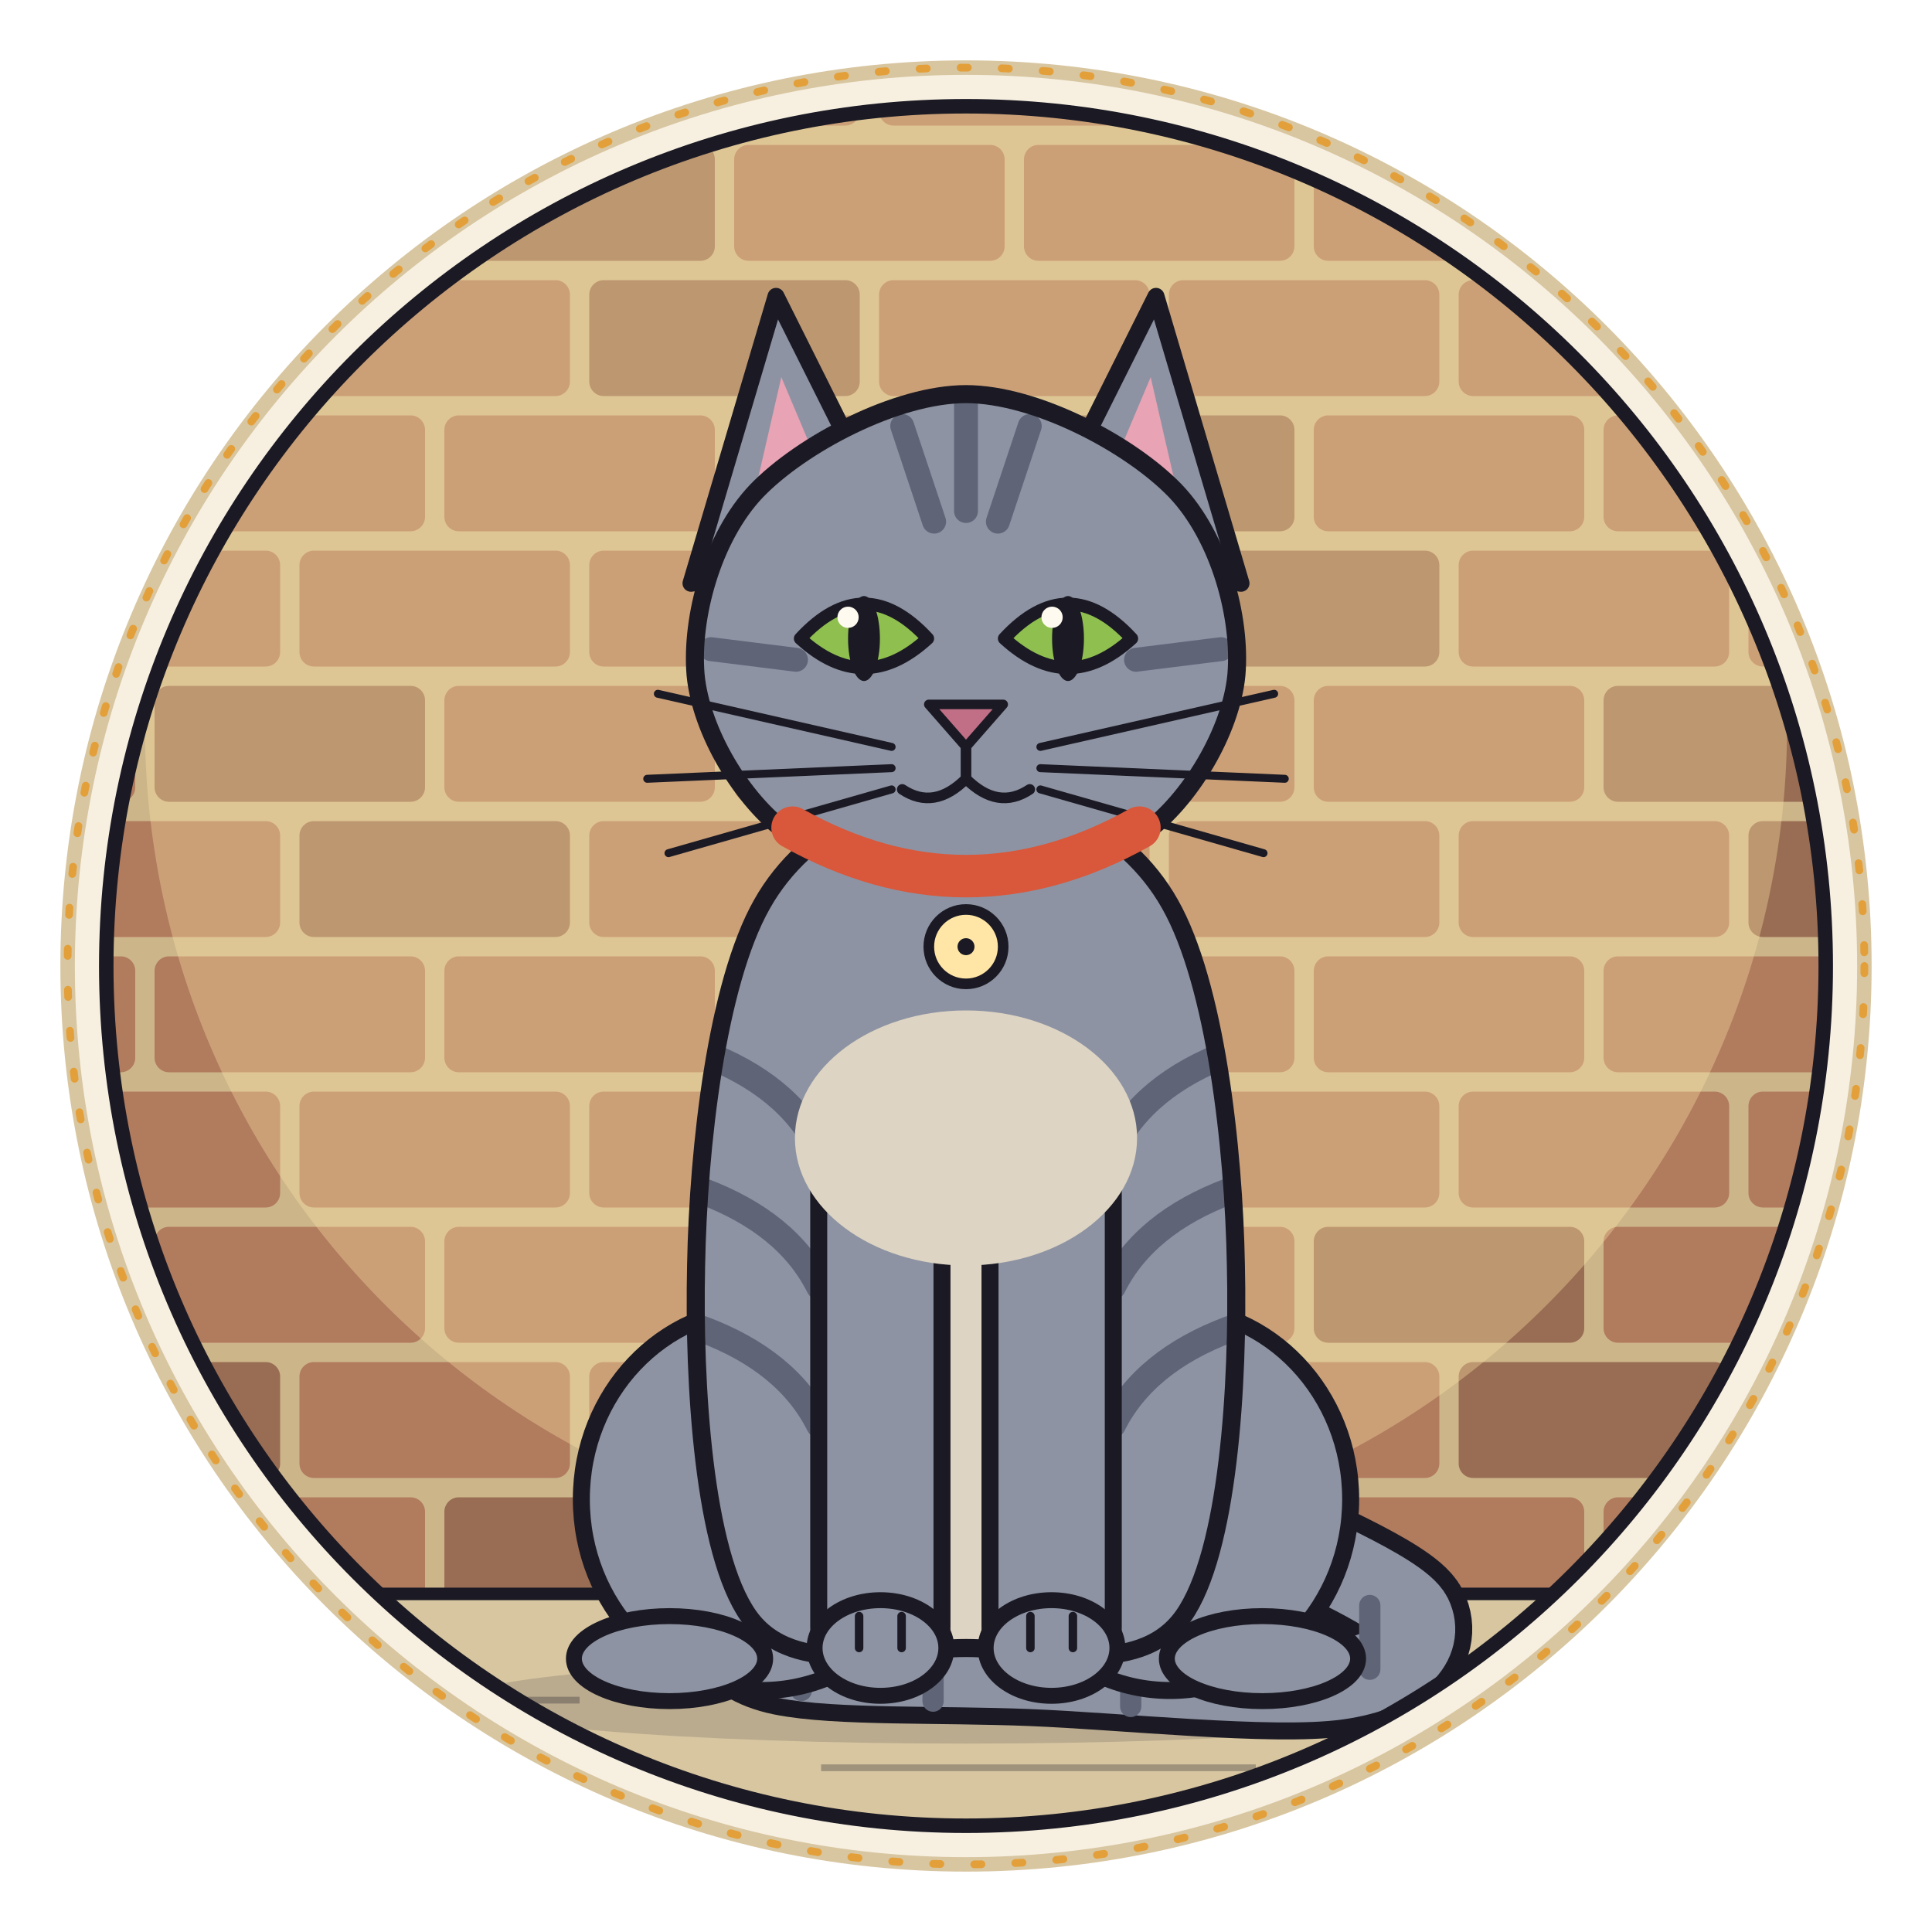
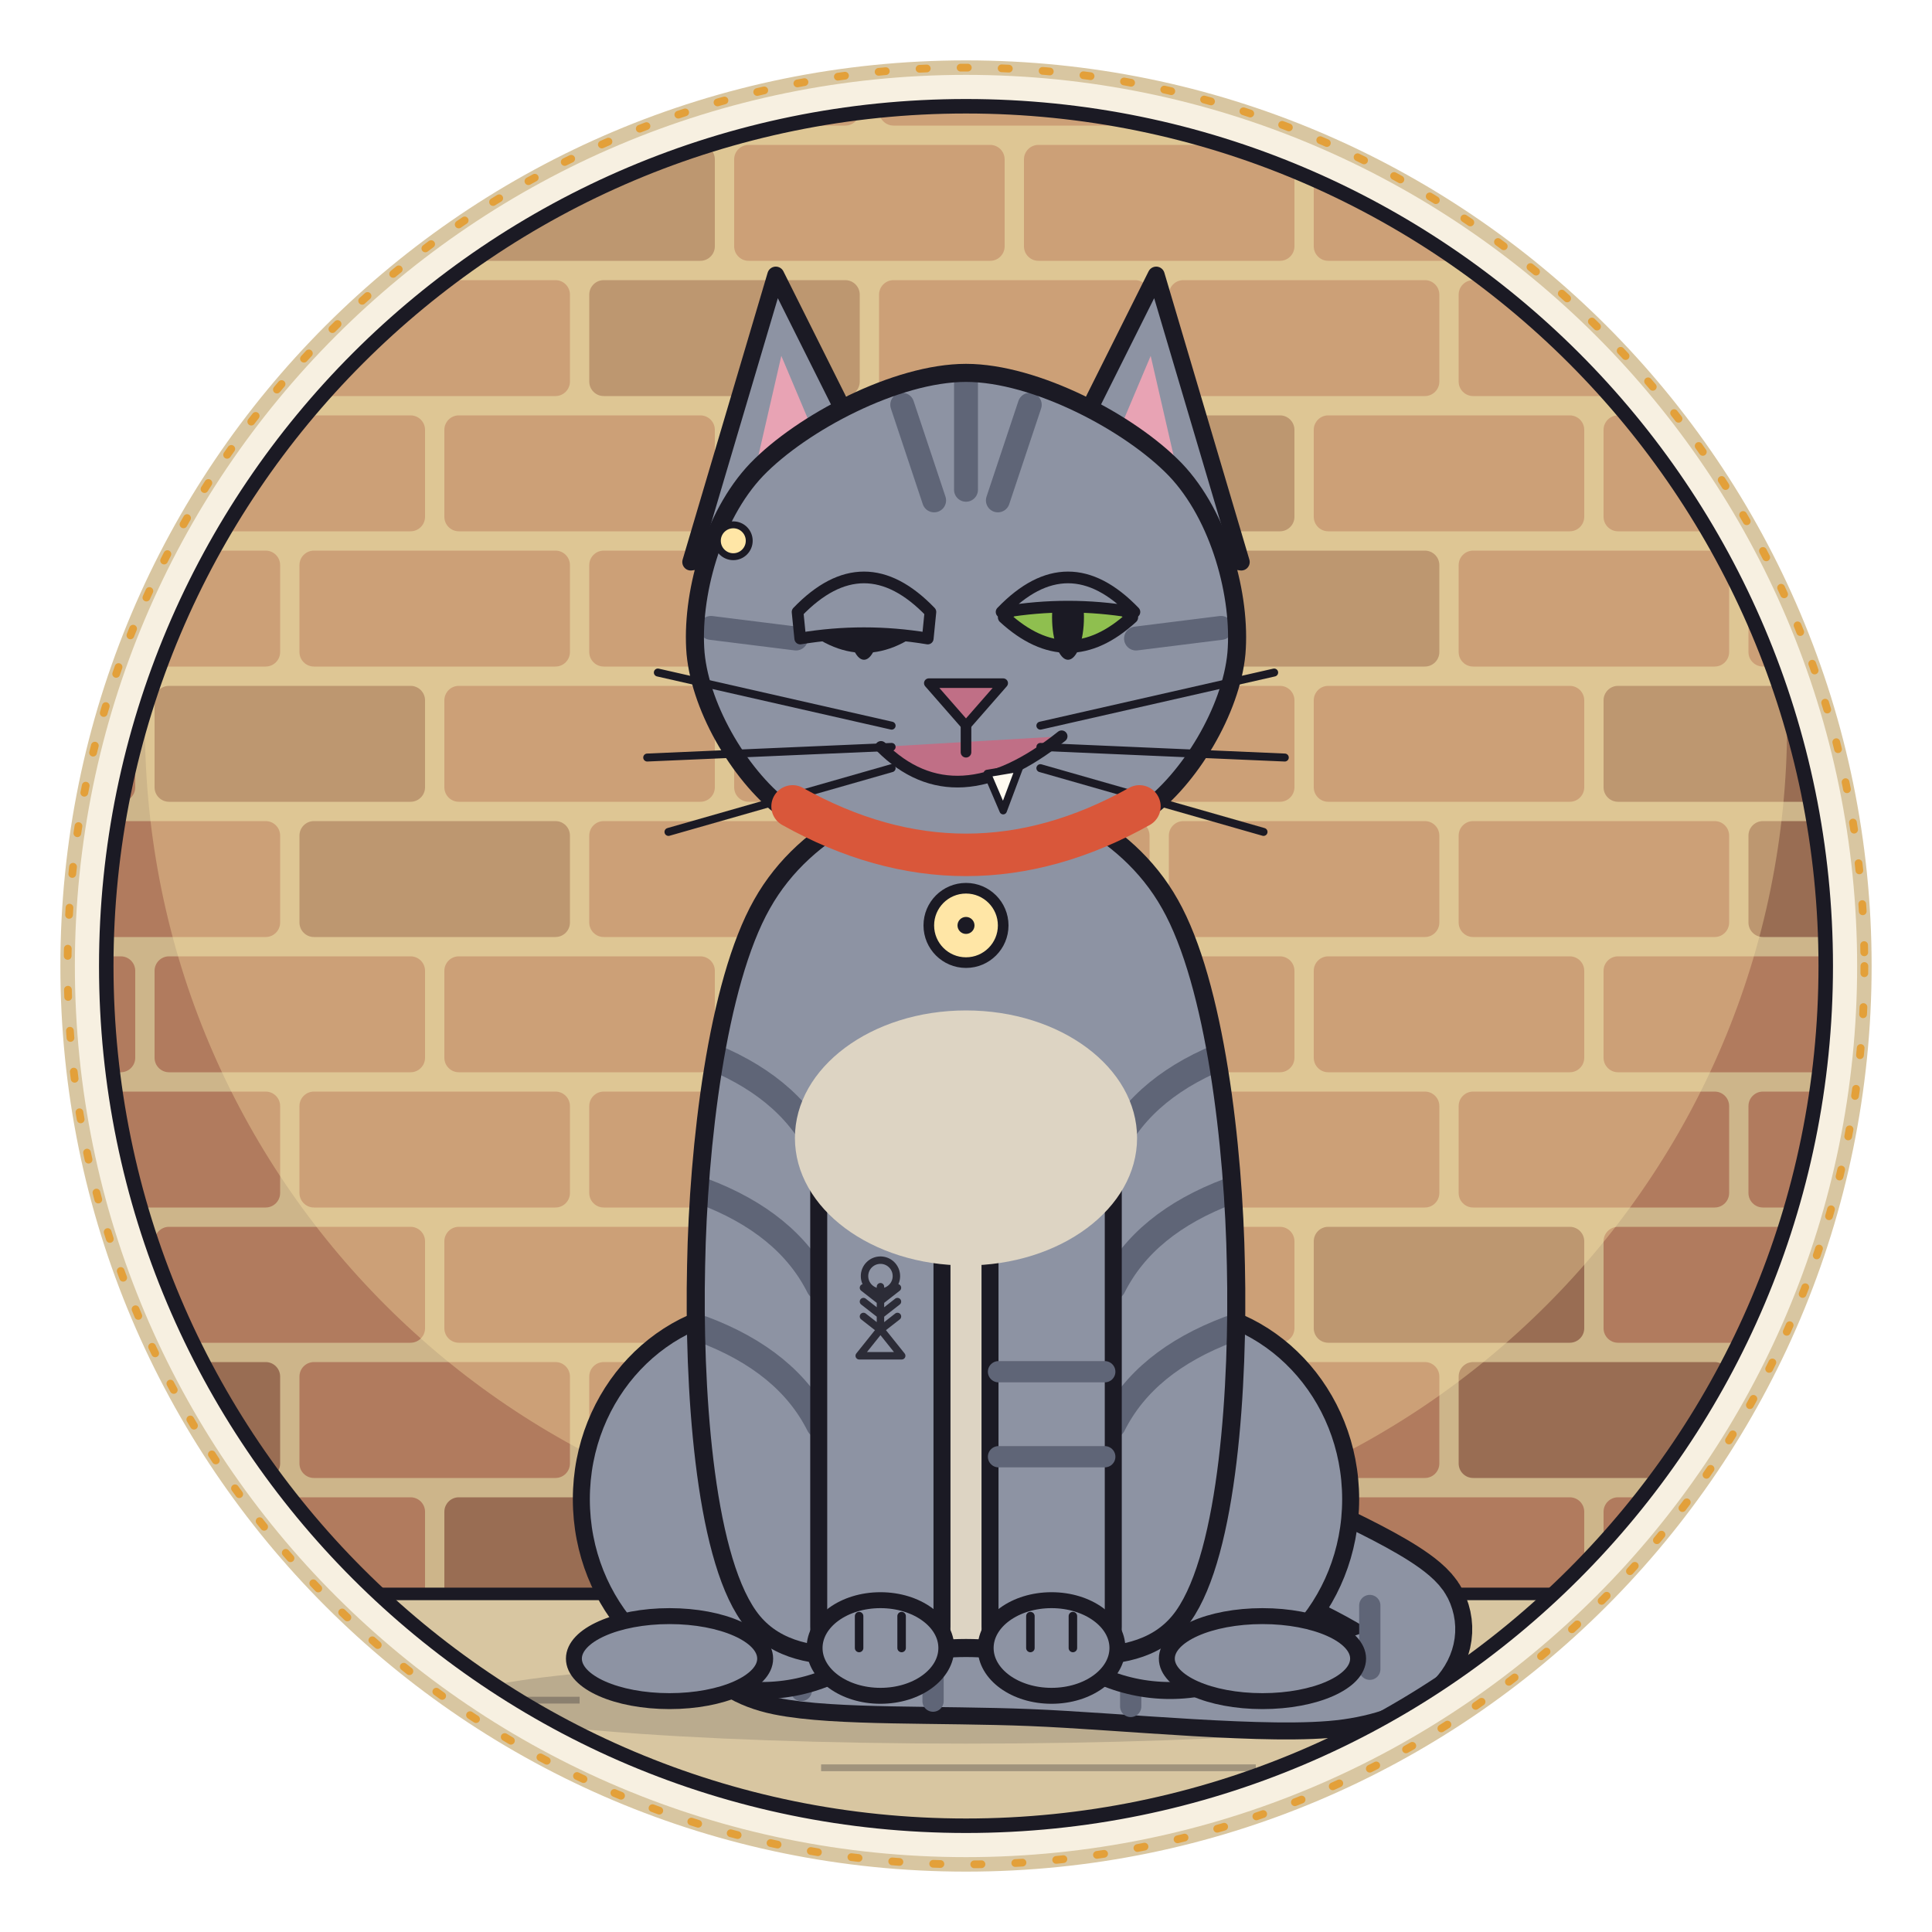
<svg xmlns="http://www.w3.org/2000/svg" viewBox="0 0 400 400" role="img" aria-label="Two-Bin Tilly, sitting">
  <clipPath id="pt-tilly-cam0">
    <circle cx="200" cy="200" r="178" fill="#000" />
  </clipPath>
  <circle cx="200" cy="200" r="186" fill="#f7f0e1" stroke="#d8c6a1" stroke-width="3" />
  <circle cx="200" cy="200" r="178" fill="#efe2c7" stroke="#d8c6a1" stroke-width="2.5" />
  <g clip-path="url(#pt-tilly-cam0)">
    <rect x="0" y="0" width="400" height="330" fill="#cdb58a" />
    <rect x="-58" y="2" width="56" height="24" rx="3" fill="#9b4a3a" opacity="0.55" />
    <rect x="2" y="2" width="56" height="24" rx="3" fill="#6f3127" opacity="0.55" />
    <rect x="62" y="2" width="56" height="24" rx="3" fill="#9b4a3a" opacity="0.55" />
    <rect x="122" y="2" width="56" height="24" rx="3" fill="#9b4a3a" opacity="0.55" />
    <rect x="182" y="2" width="56" height="24" rx="3" fill="#9b4a3a" opacity="0.55" />
    <rect x="242" y="2" width="56" height="24" rx="3" fill="#9b4a3a" opacity="0.55" />
    <rect x="302" y="2" width="56" height="24" rx="3" fill="#6f3127" opacity="0.55" />
    <rect x="362" y="2" width="56" height="24" rx="3" fill="#9b4a3a" opacity="0.55" />
    <rect x="422" y="2" width="56" height="24" rx="3" fill="#9b4a3a" opacity="0.55" />
    <rect x="-28" y="30" width="56" height="24" rx="3" fill="#9b4a3a" opacity="0.55" />
    <rect x="32" y="30" width="56" height="24" rx="3" fill="#9b4a3a" opacity="0.55" />
    <rect x="92" y="30" width="56" height="24" rx="3" fill="#6f3127" opacity="0.55" />
    <rect x="152" y="30" width="56" height="24" rx="3" fill="#9b4a3a" opacity="0.55" />
    <rect x="212" y="30" width="56" height="24" rx="3" fill="#9b4a3a" opacity="0.55" />
    <rect x="272" y="30" width="56" height="24" rx="3" fill="#9b4a3a" opacity="0.55" />
    <rect x="332" y="30" width="56" height="24" rx="3" fill="#9b4a3a" opacity="0.55" />
    <rect x="392" y="30" width="56" height="24" rx="3" fill="#6f3127" opacity="0.55" />
    <rect x="452" y="30" width="56" height="24" rx="3" fill="#9b4a3a" opacity="0.55" />
    <rect x="-58" y="58" width="56" height="24" rx="3" fill="#9b4a3a" opacity="0.55" />
    <rect x="2" y="58" width="56" height="24" rx="3" fill="#9b4a3a" opacity="0.55" />
    <rect x="62" y="58" width="56" height="24" rx="3" fill="#9b4a3a" opacity="0.55" />
    <rect x="122" y="58" width="56" height="24" rx="3" fill="#6f3127" opacity="0.55" />
    <rect x="182" y="58" width="56" height="24" rx="3" fill="#9b4a3a" opacity="0.55" />
    <rect x="242" y="58" width="56" height="24" rx="3" fill="#9b4a3a" opacity="0.55" />
    <rect x="302" y="58" width="56" height="24" rx="3" fill="#9b4a3a" opacity="0.55" />
    <rect x="362" y="58" width="56" height="24" rx="3" fill="#9b4a3a" opacity="0.55" />
    <rect x="422" y="58" width="56" height="24" rx="3" fill="#6f3127" opacity="0.55" />
    <rect x="-28" y="86" width="56" height="24" rx="3" fill="#9b4a3a" opacity="0.55" />
    <rect x="32" y="86" width="56" height="24" rx="3" fill="#9b4a3a" opacity="0.55" />
    <rect x="92" y="86" width="56" height="24" rx="3" fill="#9b4a3a" opacity="0.55" />
    <rect x="152" y="86" width="56" height="24" rx="3" fill="#9b4a3a" opacity="0.55" />
    <rect x="212" y="86" width="56" height="24" rx="3" fill="#6f3127" opacity="0.55" />
    <rect x="272" y="86" width="56" height="24" rx="3" fill="#9b4a3a" opacity="0.55" />
    <rect x="332" y="86" width="56" height="24" rx="3" fill="#9b4a3a" opacity="0.55" />
    <rect x="392" y="86" width="56" height="24" rx="3" fill="#9b4a3a" opacity="0.55" />
    <rect x="452" y="86" width="56" height="24" rx="3" fill="#9b4a3a" opacity="0.55" />
    <rect x="-58" y="114" width="56" height="24" rx="3" fill="#6f3127" opacity="0.55" />
    <rect x="2" y="114" width="56" height="24" rx="3" fill="#9b4a3a" opacity="0.55" />
    <rect x="62" y="114" width="56" height="24" rx="3" fill="#9b4a3a" opacity="0.55" />
    <rect x="122" y="114" width="56" height="24" rx="3" fill="#9b4a3a" opacity="0.55" />
    <rect x="182" y="114" width="56" height="24" rx="3" fill="#9b4a3a" opacity="0.55" />
    <rect x="242" y="114" width="56" height="24" rx="3" fill="#6f3127" opacity="0.55" />
    <rect x="302" y="114" width="56" height="24" rx="3" fill="#9b4a3a" opacity="0.55" />
    <rect x="362" y="114" width="56" height="24" rx="3" fill="#9b4a3a" opacity="0.55" />
    <rect x="422" y="114" width="56" height="24" rx="3" fill="#9b4a3a" opacity="0.55" />
    <rect x="-28" y="142" width="56" height="24" rx="3" fill="#9b4a3a" opacity="0.55" />
    <rect x="32" y="142" width="56" height="24" rx="3" fill="#6f3127" opacity="0.55" />
    <rect x="92" y="142" width="56" height="24" rx="3" fill="#9b4a3a" opacity="0.55" />
    <rect x="152" y="142" width="56" height="24" rx="3" fill="#9b4a3a" opacity="0.55" />
    <rect x="212" y="142" width="56" height="24" rx="3" fill="#9b4a3a" opacity="0.55" />
    <rect x="272" y="142" width="56" height="24" rx="3" fill="#9b4a3a" opacity="0.55" />
    <rect x="332" y="142" width="56" height="24" rx="3" fill="#6f3127" opacity="0.55" />
    <rect x="392" y="142" width="56" height="24" rx="3" fill="#9b4a3a" opacity="0.55" />
    <rect x="452" y="142" width="56" height="24" rx="3" fill="#9b4a3a" opacity="0.55" />
    <rect x="-58" y="170" width="56" height="24" rx="3" fill="#9b4a3a" opacity="0.55" />
    <rect x="2" y="170" width="56" height="24" rx="3" fill="#9b4a3a" opacity="0.55" />
    <rect x="62" y="170" width="56" height="24" rx="3" fill="#6f3127" opacity="0.55" />
    <rect x="122" y="170" width="56" height="24" rx="3" fill="#9b4a3a" opacity="0.55" />
    <rect x="182" y="170" width="56" height="24" rx="3" fill="#9b4a3a" opacity="0.55" />
    <rect x="242" y="170" width="56" height="24" rx="3" fill="#9b4a3a" opacity="0.55" />
    <rect x="302" y="170" width="56" height="24" rx="3" fill="#9b4a3a" opacity="0.55" />
    <rect x="362" y="170" width="56" height="24" rx="3" fill="#6f3127" opacity="0.55" />
    <rect x="422" y="170" width="56" height="24" rx="3" fill="#9b4a3a" opacity="0.55" />
    <rect x="-28" y="198" width="56" height="24" rx="3" fill="#9b4a3a" opacity="0.55" />
    <rect x="32" y="198" width="56" height="24" rx="3" fill="#9b4a3a" opacity="0.55" />
    <rect x="92" y="198" width="56" height="24" rx="3" fill="#9b4a3a" opacity="0.55" />
    <rect x="152" y="198" width="56" height="24" rx="3" fill="#6f3127" opacity="0.55" />
    <rect x="212" y="198" width="56" height="24" rx="3" fill="#9b4a3a" opacity="0.55" />
    <rect x="272" y="198" width="56" height="24" rx="3" fill="#9b4a3a" opacity="0.55" />
    <rect x="332" y="198" width="56" height="24" rx="3" fill="#9b4a3a" opacity="0.55" />
    <rect x="392" y="198" width="56" height="24" rx="3" fill="#9b4a3a" opacity="0.55" />
    <rect x="452" y="198" width="56" height="24" rx="3" fill="#6f3127" opacity="0.55" />
    <rect x="-58" y="226" width="56" height="24" rx="3" fill="#9b4a3a" opacity="0.55" />
    <rect x="2" y="226" width="56" height="24" rx="3" fill="#9b4a3a" opacity="0.55" />
    <rect x="62" y="226" width="56" height="24" rx="3" fill="#9b4a3a" opacity="0.55" />
    <rect x="122" y="226" width="56" height="24" rx="3" fill="#9b4a3a" opacity="0.55" />
    <rect x="182" y="226" width="56" height="24" rx="3" fill="#6f3127" opacity="0.55" />
    <rect x="242" y="226" width="56" height="24" rx="3" fill="#9b4a3a" opacity="0.55" />
    <rect x="302" y="226" width="56" height="24" rx="3" fill="#9b4a3a" opacity="0.55" />
    <rect x="362" y="226" width="56" height="24" rx="3" fill="#9b4a3a" opacity="0.55" />
    <rect x="422" y="226" width="56" height="24" rx="3" fill="#9b4a3a" opacity="0.55" />
    <rect x="-28" y="254" width="56" height="24" rx="3" fill="#6f3127" opacity="0.55" />
    <rect x="32" y="254" width="56" height="24" rx="3" fill="#9b4a3a" opacity="0.55" />
    <rect x="92" y="254" width="56" height="24" rx="3" fill="#9b4a3a" opacity="0.55" />
    <rect x="152" y="254" width="56" height="24" rx="3" fill="#9b4a3a" opacity="0.55" />
    <rect x="212" y="254" width="56" height="24" rx="3" fill="#9b4a3a" opacity="0.55" />
    <rect x="272" y="254" width="56" height="24" rx="3" fill="#6f3127" opacity="0.55" />
    <rect x="332" y="254" width="56" height="24" rx="3" fill="#9b4a3a" opacity="0.55" />
    <rect x="392" y="254" width="56" height="24" rx="3" fill="#9b4a3a" opacity="0.55" />
    <rect x="452" y="254" width="56" height="24" rx="3" fill="#9b4a3a" opacity="0.55" />
    <rect x="-58" y="282" width="56" height="24" rx="3" fill="#9b4a3a" opacity="0.55" />
    <rect x="2" y="282" width="56" height="24" rx="3" fill="#6f3127" opacity="0.55" />
    <rect x="62" y="282" width="56" height="24" rx="3" fill="#9b4a3a" opacity="0.55" />
    <rect x="122" y="282" width="56" height="24" rx="3" fill="#9b4a3a" opacity="0.55" />
    <rect x="182" y="282" width="56" height="24" rx="3" fill="#9b4a3a" opacity="0.55" />
    <rect x="242" y="282" width="56" height="24" rx="3" fill="#9b4a3a" opacity="0.55" />
    <rect x="302" y="282" width="56" height="24" rx="3" fill="#6f3127" opacity="0.55" />
    <rect x="362" y="282" width="56" height="24" rx="3" fill="#9b4a3a" opacity="0.55" />
    <rect x="422" y="282" width="56" height="24" rx="3" fill="#9b4a3a" opacity="0.55" />
    <rect x="-28" y="310" width="56" height="24" rx="3" fill="#9b4a3a" opacity="0.55" />
    <rect x="32" y="310" width="56" height="24" rx="3" fill="#9b4a3a" opacity="0.55" />
    <rect x="92" y="310" width="56" height="24" rx="3" fill="#6f3127" opacity="0.55" />
    <rect x="152" y="310" width="56" height="24" rx="3" fill="#9b4a3a" opacity="0.55" />
    <rect x="212" y="310" width="56" height="24" rx="3" fill="#9b4a3a" opacity="0.55" />
    <rect x="272" y="310" width="56" height="24" rx="3" fill="#9b4a3a" opacity="0.55" />
    <rect x="332" y="310" width="56" height="24" rx="3" fill="#9b4a3a" opacity="0.55" />
    <rect x="392" y="310" width="56" height="24" rx="3" fill="#6f3127" opacity="0.55" />
    <rect x="452" y="310" width="56" height="24" rx="3" fill="#9b4a3a" opacity="0.55" />
    <circle cx="200" cy="150" r="170" fill="#ffe6a6" opacity="0.35" />
    <rect x="0" y="330" width="400" height="80" fill="#d8c6a1" />
    <path d="M0 330 H400" stroke="#1b1a24" stroke-width="2.6" />
    <path d="M30 352 H120 M170 366 H260 M300 350 H380" stroke="#1b1a24" stroke-width="1.4" opacity="0.3" />
    <g transform="translate(200 350) scale(1.1)">
      <ellipse cx="0" cy="2" rx="96" ry="8" fill="#1b1a24" opacity="0.16" />
      <path d="M56 -30 C60.7 -27.3 81.7 -18.7 84 -14 C86.3 -9.3 81.9 -3.7 70 -2 C58.1 -0.3 29.8 -3.3 12.4 -4 C-4.9 -4.7 -24.3 -4 -34.1 -6 C-43.9 -8 -44.4 -14.3 -46.5 -16" fill="none" stroke="#1b1a24" stroke-width="21.4" stroke-linecap="round" stroke-linejoin="round" />
      <path d="M56 -30 C60.7 -27.3 81.7 -18.7 84 -14 C86.3 -9.3 81.9 -3.7 70 -2 C58.1 -0.3 29.8 -3.3 12.4 -4 C-4.9 -4.7 -24.3 -4 -34.1 -6 C-43.9 -8 -44.4 -14.3 -46.5 -16" fill="none" stroke="#8d93a3" stroke-width="15" stroke-linecap="round" stroke-linejoin="round" />
      <path d="M76 -16 l0 12" fill="none" stroke="#5f6577" stroke-width="4" stroke-linecap="round" stroke-linejoin="round" />
      <path d="M31 -9 l0 12" fill="none" stroke="#5f6577" stroke-width="4" stroke-linecap="round" stroke-linejoin="round" />
      <path d="M-6.2 -10 l0 12" fill="none" stroke="#5f6577" stroke-width="4" stroke-linecap="round" stroke-linejoin="round" />
      <path d="M-31 -12 l0 12" fill="none" stroke="#5f6577" stroke-width="4" stroke-linecap="round" stroke-linejoin="round" />
      <ellipse cx="-38.4" cy="-36" rx="34" ry="36" fill="#8d93a3" stroke="#1b1a24" stroke-width="3.2" />
      <ellipse cx="38.4" cy="-36" rx="34" ry="36" fill="#8d93a3" stroke="#1b1a24" stroke-width="3.2" />
      <ellipse cx="-55.8" cy="-6" rx="18" ry="8" fill="#8d93a3" stroke="#1b1a24" stroke-width="3" />
      <ellipse cx="55.8" cy="-6" rx="18" ry="8" fill="#8d93a3" stroke="#1b1a24" stroke-width="3" />
      <clipPath id="ptilly200350-b">
        <path d="M0 -170 C12.8 -170 30 -163 38.4 -148 C46.9 -133 50.4 -102.3 50.8 -80 C51.3 -57.7 49.4 -26 40.9 -14 C32.4 -2 13.6 -8 0 -8 C-13.6 -8 -32.4 -2 -40.9 -14 C-49.4 -26 -51.3 -57.7 -50.8 -80 C-50.4 -102.3 -46.9 -133 -38.4 -148 C-30 -163 -12.8 -170 0 -170Z" />
      </clipPath>
      <path d="M0 -170 C12.8 -170 30 -163 38.4 -148 C46.9 -133 50.4 -102.3 50.8 -80 C51.3 -57.7 49.4 -26 40.9 -14 C32.4 -2 13.6 -8 0 -8 C-13.6 -8 -32.4 -2 -40.9 -14 C-49.4 -26 -51.3 -57.7 -50.8 -80 C-50.4 -102.3 -46.9 -133 -38.4 -148 C-30 -163 -12.8 -170 0 -170Z" fill="#8d93a3" />
      <g clip-path="url(#ptilly200350-b)">
        <ellipse cx="0" cy="-64" rx="28.5" ry="62" fill="#ddd4c3" />
        <path d="M-49.6 -120 q16 6 22 18 M49.6 -120 q-16 6 -22 18" fill="none" stroke="#5f6577" stroke-width="5" stroke-linecap="round" stroke-linejoin="round" />
        <path d="M-49.6 -94 q16 6 22 18 M49.6 -94 q-16 6 -22 18" fill="none" stroke="#5f6577" stroke-width="5" stroke-linecap="round" stroke-linejoin="round" />
        <path d="M-49.6 -68 q16 6 22 18 M49.6 -68 q-16 6 -22 18" fill="none" stroke="#5f6577" stroke-width="5" stroke-linecap="round" stroke-linejoin="round" />
      </g>
-       <path d="M0 -170 C12.8 -170 30 -163 38.4 -148 C46.9 -133 50.4 -102.3 50.8 -80 C51.3 -57.7 49.4 -26 40.9 -14 C32.4 -2 13.6 -8 0 -8 C-13.6 -8 -32.4 -2 -40.9 -14 C-49.4 -26 -51.3 -57.7 -50.8 -80 C-50.4 -102.3 -46.9 -133 -38.4 -148 C-30 -163 -12.8 -170 0 -170Z" fill="none" />
      <path d="M0 -170 C12.8 -170 30 -163 38.4 -148 C46.9 -133 50.4 -102.3 50.8 -80 C51.3 -57.7 49.4 -26 40.9 -14 C32.4 -2 13.6 -8 0 -8 C-13.6 -8 -32.4 -2 -40.9 -14 C-49.4 -26 -51.3 -57.7 -50.8 -80 C-50.4 -102.3 -46.9 -133 -38.4 -148 C-30 -163 -12.8 -170 0 -170Z" fill="none" stroke="#1b1a24" stroke-width="3.4" stroke-linecap="round" stroke-linejoin="round" />
      <path d="M-16.12 -96 L-16.12 -12" fill="none" stroke="#1b1a24" stroke-width="26.4" stroke-linecap="round" stroke-linejoin="round" />
      <path d="M-16.12 -96 L-16.12 -12" fill="none" stroke="#8d93a3" stroke-width="20" stroke-linecap="round" stroke-linejoin="round" />
+       <g transform="translate(-16.1 -72) rotate(90)" opacity="0.85">
+         <circle cx="-6" cy="0" r="3" fill="none" stroke="#1b1a24" stroke-width="1.4" />
+         <path d="M-4 0H4M-1.3 0l-2.5 -3.2M-1.3 0l-2.5 3.2M1.3 0l-2.5 -3.2M1.3 0l-2.5 3.2M4.1 0l-2.5 -3.2M4.1 0l-2.5 3.2M4 0l5 -4v8z" fill="none" stroke="#1b1a24" stroke-width="1.4" stroke-linecap="round" stroke-linejoin="round" />
+       </g>
      <ellipse cx="-16.1" cy="-8" rx="12.4" ry="9" fill="#8d93a3" stroke="#1b1a24" stroke-width="3" />
      <path d="M-20.12 -14 l0 6 M-12.12 -14 l0 6" fill="none" stroke="#1b1a24" stroke-width="1.6" stroke-linecap="round" stroke-linejoin="round" />
      <path d="M16.12 -96 L16.12 -12" fill="none" stroke="#1b1a24" stroke-width="26.4" stroke-linecap="round" stroke-linejoin="round" />
      <path d="M16.12 -96 L16.12 -12" fill="none" stroke="#8d93a3" stroke-width="20" stroke-linecap="round" stroke-linejoin="round" />
+       <path d="M6.12 -60 h20 M6.12 -44 h20" fill="none" stroke="#5f6577" stroke-width="4" stroke-linecap="round" stroke-linejoin="round" />
      <ellipse cx="16.1" cy="-8" rx="12.4" ry="9" fill="#8d93a3" stroke="#1b1a24" stroke-width="3" />
      <path d="M12.12 -14 l0 6 M20.12 -14 l0 6" fill="none" stroke="#1b1a24" stroke-width="1.6" stroke-linecap="round" stroke-linejoin="round" />
      <ellipse cx="0" cy="-104" rx="32.2" ry="24" fill="#ddd4c3" />
-       <g transform="rotate(0 0 -190)">
-         <path d="M-11.76 -214.4 L-35.76 -262.4 L-51.76 -208.4 Z" fill="#8d93a3" stroke="#1b1a24" stroke-width="3.2" stroke-linecap="round" stroke-linejoin="round" />
+       <g transform="rotate(0 0 -190) translate(0 -4)">
+         <path d="M-11.8 -214.4 L-35.8 -262.4 L-51.8 -208.4 Z" fill="#8d93a3" stroke="#1b1a24" stroke-width="3.2" stroke-linecap="round" stroke-linejoin="round" />
        <path d="M-21.76 -216.4 L-34.76 -247.2 L-42.76 -212.4 Z" fill="#e8a3b4" />
-         <path d="M11.76 -214.4 L35.76 -262.4 L51.76 -208.4 Z" fill="#8d93a3" stroke="#1b1a24" stroke-width="3.2" stroke-linecap="round" stroke-linejoin="round" />
+         <path d="M11.8 -214.4 L35.8 -262.4 L51.8 -208.4 Z" fill="#8d93a3" stroke="#1b1a24" stroke-width="3.2" stroke-linecap="round" stroke-linejoin="round" />
        <path d="M21.76 -216.4 L34.76 -247.2 L42.76 -212.4 Z" fill="#e8a3b4" />
        <clipPath id="ptilly200350-hf">
          <path d="M0 -244 C13.1 -244 30.9 -234.6 39.4 -225.8 C47.8 -217 51.8 -201.9 50.9 -191.2 C49.9 -180.5 42.1 -167.5 33.6 -161.4 C25.1 -155.4 11.2 -154.7 0 -154.7 C-11.2 -154.7 -25.1 -155.4 -33.6 -161.4 C-42.1 -167.5 -49.9 -180.5 -50.9 -191.2 C-51.8 -201.9 -47.8 -217 -39.4 -225.8 C-30.9 -234.6 -13.1 -244 0 -244Z" />
        </clipPath>
        <path d="M0 -244 C13.1 -244 30.9 -234.6 39.4 -225.8 C47.8 -217 51.8 -201.9 50.9 -191.2 C49.9 -180.5 42.1 -167.5 33.6 -161.4 C25.1 -155.4 11.2 -154.7 0 -154.7 C-11.2 -154.7 -25.1 -155.4 -33.6 -161.4 C-42.1 -167.5 -49.9 -180.5 -50.9 -191.2 C-51.8 -201.9 -47.8 -217 -39.4 -225.8 C-30.9 -234.6 -13.1 -244 0 -244Z" fill="#8d93a3" />
        <g clip-path="url(#ptilly200350-hf)">
          <path d="M-12 -238 l6 18 M0 -242 l0 20 M12 -238 l-6 18 M-48 -196 l16 2 M48 -196 l-16 2" fill="none" stroke="#5f6577" stroke-width="4.5" stroke-linecap="round" stroke-linejoin="round" />
        </g>
-         <path d="M0 -244 C13.1 -244 30.9 -234.6 39.4 -225.8 C47.8 -217 51.8 -201.9 50.9 -191.2 C49.9 -180.5 42.1 -167.5 33.6 -161.4 C25.1 -155.4 11.2 -154.7 0 -154.7 C-11.2 -154.7 -25.1 -155.4 -33.6 -161.4 C-42.1 -167.5 -49.9 -180.5 -50.9 -191.2 C-51.8 -201.9 -47.8 -217 -39.4 -225.8 C-30.9 -234.6 -13.1 -244 0 -244Z" fill="none" />
        <path d="M0 -244 C13.1 -244 30.9 -234.6 39.4 -225.8 C47.8 -217 51.8 -201.9 50.9 -191.2 C49.9 -180.5 42.1 -167.5 33.6 -161.4 C25.1 -155.4 11.2 -154.7 0 -154.7 C-11.2 -154.7 -25.1 -155.4 -33.6 -161.4 C-42.1 -167.5 -49.9 -180.5 -50.9 -191.2 C-51.8 -201.9 -47.8 -217 -39.4 -225.8 C-30.9 -234.6 -13.1 -244 0 -244Z" fill="none" stroke="#1b1a24" stroke-width="3.4" stroke-linecap="round" stroke-linejoin="round" />
+         <circle cx="-43.8" cy="-212.4" r="3" fill="#ffe6a6" stroke="#1b1a24" stroke-width="1.3" />
        <path d="M-31.2 -198 Q-19.2 -211 -7.2 -198 Q-19.2 -187 -31.2 -198 Z" fill="#8fbf4f" stroke="#1b1a24" stroke-width="2.4" stroke-linecap="round" stroke-linejoin="round" />
        <ellipse cx="-19.2" cy="-198" rx="3" ry="8" fill="#1b1a24" />
        <circle cx="-22.2" cy="-202" r="2" fill="#fffaf0" />
+         <path d="M-31.7 -199 Q-19.2 -212 -6.7 -199 L-7.2 -194 Q-19.2 -196 -31.2 -194 Z" fill="#8d93a3" stroke="#1b1a24" stroke-width="2.2" stroke-linecap="round" stroke-linejoin="round" />
        <path d="M7.2 -198 Q19.2 -211 31.2 -198 Q19.2 -187 7.2 -198 Z" fill="#8fbf4f" stroke="#1b1a24" stroke-width="2.4" stroke-linecap="round" stroke-linejoin="round" />
        <ellipse cx="19.2" cy="-198" rx="3" ry="8" fill="#1b1a24" />
        <circle cx="16.2" cy="-202" r="2" fill="#fffaf0" />
+         <path d="M6.7 -199 Q19.2 -212 31.7 -199 L31.2 -199 Q19.2 -201 7.2 -199 Z" fill="#8d93a3" stroke="#1b1a24" stroke-width="2.2" stroke-linecap="round" stroke-linejoin="round" />
        <path d="M-7 -185.6 L7 -185.6 L0 -177.6 Z" fill="#c06f86" stroke="#1b1a24" stroke-width="1.8" stroke-linecap="round" stroke-linejoin="round" />
-         <path d="M0 -177.6 l0 6 q-6 6 -12 2 M0 -171.6 q6 6 12 2" fill="none" stroke="#1b1a24" stroke-width="2" stroke-linecap="round" stroke-linejoin="round" />
+         <path d="M-16 -173.6 Q-2 -159.6 18 -175.6" fill="#c06f86" stroke="#1b1a24" stroke-width="2.2" stroke-linecap="round" stroke-linejoin="round" />
+         <path d="M4 -168.6 l3 7 l3 -8 Z" fill="#fffaf0" stroke="#1b1a24" stroke-width="1.4" stroke-linecap="round" stroke-linejoin="round" />
+         <path d="M0 -177.6 l0 5" fill="none" stroke="#1b1a24" stroke-width="2" stroke-linecap="round" stroke-linejoin="round" />
        <path d="M-14 -177.6 l-44 -10 M-14 -173.6 l-46 2 M-14 -169.6 l-42 12" fill="none" stroke="#1b1a24" stroke-width="1.5" stroke-linecap="round" stroke-linejoin="round" />
        <path d="M14 -177.6 l44 -10 M14 -173.6 l46 2 M14 -169.6 l42 12" fill="none" stroke="#1b1a24" stroke-width="1.5" stroke-linecap="round" stroke-linejoin="round" />
        <path d="M-32.64 -162.4 Q0 -144.16 32.64 -162.4" fill="none" stroke="#d9573a" stroke-width="8" stroke-linecap="round" stroke-linejoin="round" />
        <circle cx="0" cy="-140" r="7" fill="#ffe6a6" stroke="#1b1a24" stroke-width="2" />
        <circle cx="0" cy="-140" r="1.6" fill="#1b1a24" />
      </g>
    </g>
  </g>
  <circle cx="200" cy="200" r="178" fill="none" stroke="#1b1a24" stroke-width="3" />
  <circle cx="200" cy="200" r="186" fill="none" stroke="#e3a03a" stroke-width="1.6" stroke-dasharray="1.5 7" stroke-linecap="round" />
</svg>
